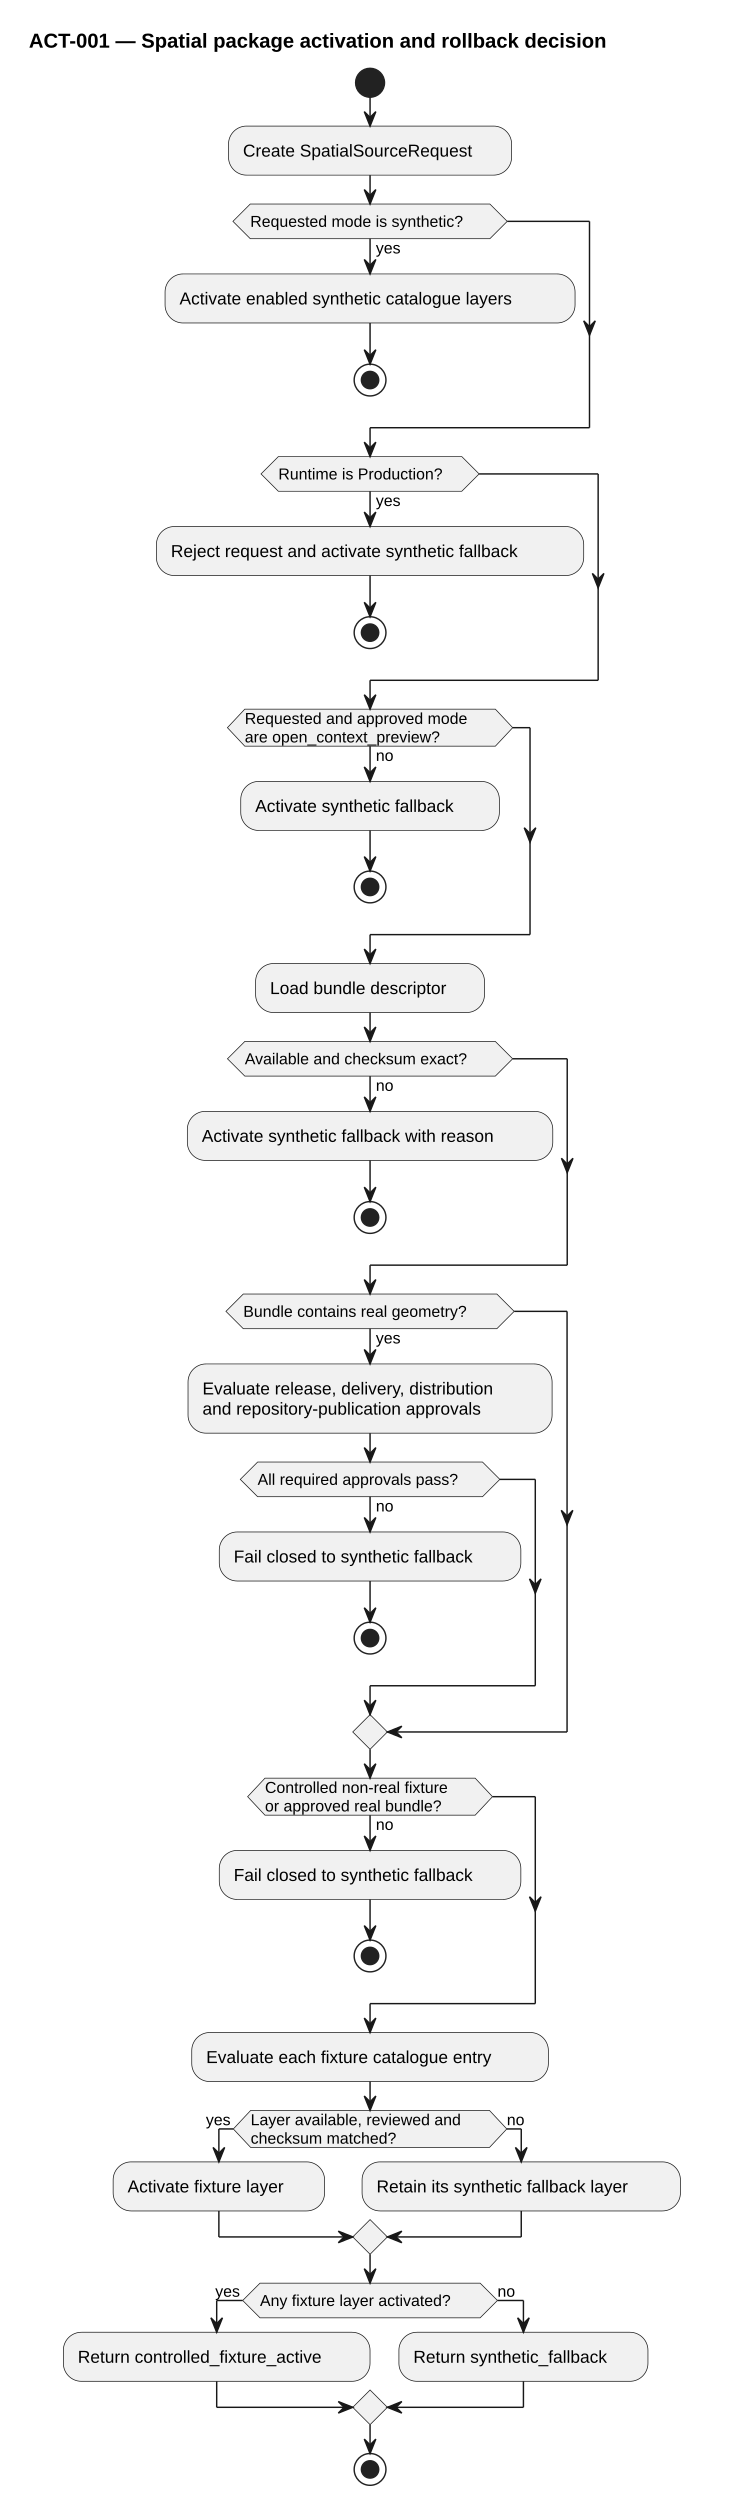
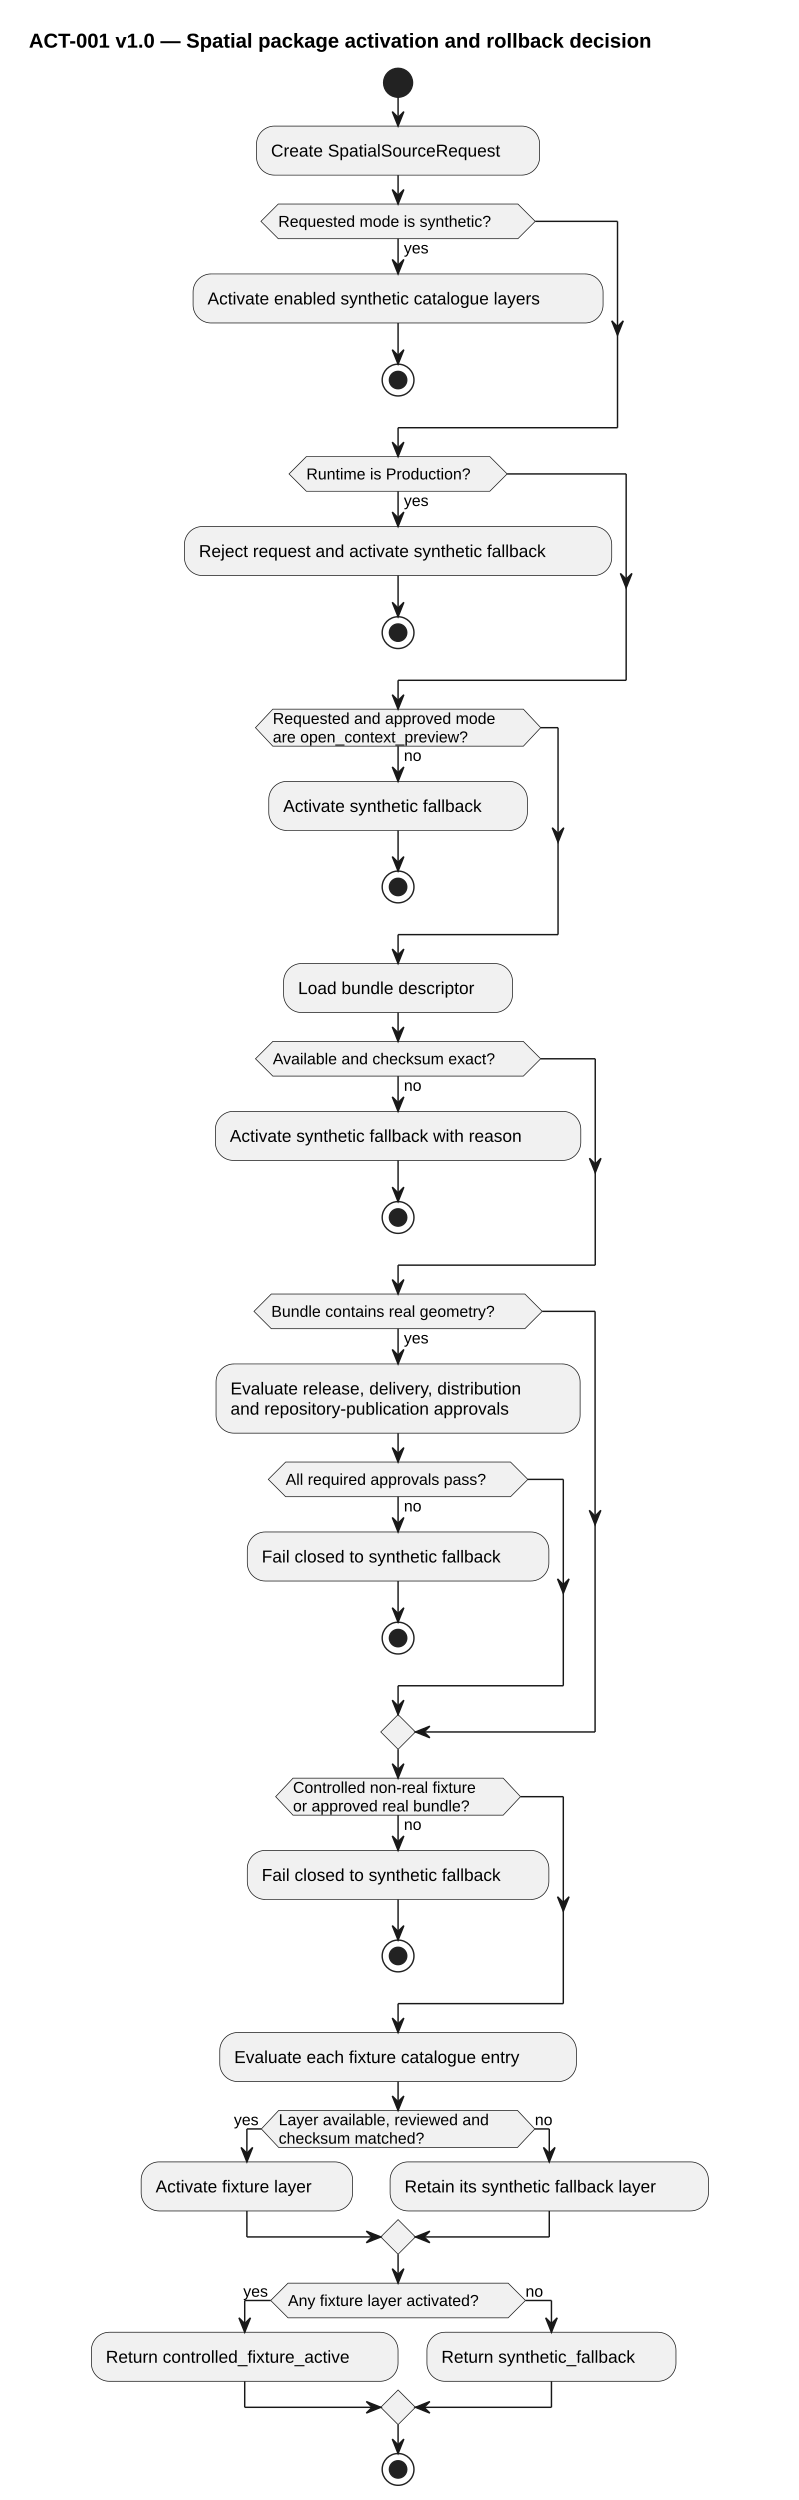
- <svg xmlns="http://www.w3.org/2000/svg" contentStyleType="text/css" data-diagram-type="ACTIVITY" height="1731px" preserveAspectRatio="none" style="width:514px;height:1731px;background:#FFFFFF;" version="1.1" viewBox="0 0 514 1731" width="514px" zoomAndPan="magnify">
+ <svg xmlns="http://www.w3.org/2000/svg" contentStyleType="text/css" data-diagram-type="ACTIVITY" height="1731px" preserveAspectRatio="none" style="width:553px;height:1731px;background:#FFFFFF;" version="1.1" viewBox="0 0 553 1731" width="553px" zoomAndPan="magnify">
  <defs />
  <g>
    <g class="title" data-source-line="2">
-       <text fill="#000000" font-family="Arial" font-size="14" font-weight="bold" lengthAdjust="spacing" textLength="471.994" x="20" y="32.995">ACT-001 — Spatial package activation and rollback decision</text>
+       <text fill="#000000" font-family="Arial" font-size="14" font-weight="bold" lengthAdjust="spacing" textLength="510.795" x="20" y="32.995">ACT-001 v1.0 — Spatial package activation and rollback decision</text>
    </g>
-     <ellipse cx="256.23" cy="57.297" fill="#222222" rx="10" ry="10" style="stroke:#222222;stroke-width:1;" />
-     <rect fill="#F1F1F1" height="33.969" rx="12.5" ry="12.5" style="stroke:#181818;stroke-width:0.5;" width="196.027" x="158.216" y="87.297" />
-     <text fill="#000000" font-family="Arial" font-size="12" lengthAdjust="spacing" textLength="176.027" x="168.216" y="108.436">Create SpatialSourceRequest</text>
-     <rect fill="#F1F1F1" height="33.969" rx="12.5" ry="12.5" style="stroke:#181818;stroke-width:0.5;" width="283.877" x="114.292" y="189.668" />
-     <text fill="#000000" font-family="Arial" font-size="12" lengthAdjust="spacing" textLength="263.877" x="124.292" y="210.807">Activate enabled synthetic catalogue layers</text>
-     <ellipse cx="256.23" cy="263.152" fill="none" rx="11" ry="11" style="stroke:#222222;stroke-width:1;" />
-     <ellipse cx="256.23" cy="263.152" fill="#222222" rx="6" ry="6" style="stroke:#222222;stroke-width:1;" />
-     <polygon fill="#F1F1F1" points="173.271,141.266,339.189,141.266,351.189,153.266,339.189,165.266,173.271,165.266,161.271,153.266,173.271,141.266" style="stroke:#181818;stroke-width:0.5;" />
-     <text fill="#000000" font-family="Arial" font-size="11" lengthAdjust="spacing" textLength="19.008" x="260.23" y="175.476">yes</text>
-     <text fill="#000000" font-family="Arial" font-size="11" lengthAdjust="spacing" textLength="165.918" x="173.271" y="157.074">Requested mode is synthetic?</text>
-     <rect fill="#F1F1F1" height="33.969" rx="12.5" ry="12.5" style="stroke:#181818;stroke-width:0.5;" width="295.853" x="108.303" y="364.555" />
-     <text fill="#000000" font-family="Arial" font-size="12" lengthAdjust="spacing" textLength="275.853" x="118.303" y="385.693">Reject request and activate synthetic fallback</text>
-     <ellipse cx="256.23" cy="438.039" fill="none" rx="11" ry="11" style="stroke:#222222;stroke-width:1;" />
-     <ellipse cx="256.23" cy="438.039" fill="#222222" rx="6" ry="6" style="stroke:#222222;stroke-width:1;" />
-     <polygon fill="#F1F1F1" points="192.722,316.152,319.738,316.152,331.738,328.152,319.738,340.152,192.722,340.152,180.722,328.152,192.722,316.152" style="stroke:#181818;stroke-width:0.5;" />
-     <text fill="#000000" font-family="Arial" font-size="11" lengthAdjust="spacing" textLength="19.008" x="260.23" y="350.363">yes</text>
-     <text fill="#000000" font-family="Arial" font-size="11" lengthAdjust="spacing" textLength="127.016" x="192.722" y="331.96">Runtime is Production?</text>
-     <rect fill="#F1F1F1" height="33.969" rx="12.5" ry="12.5" style="stroke:#181818;stroke-width:0.5;" width="179.07" x="166.695" y="541.051" />
-     <text fill="#000000" font-family="Arial" font-size="12" lengthAdjust="spacing" textLength="159.07" x="176.695" y="562.189">Activate synthetic fallback</text>
-     <ellipse cx="256.23" cy="614.133" fill="none" rx="11" ry="11" style="stroke:#222222;stroke-width:1;" />
-     <ellipse cx="256.23" cy="614.133" fill="#222222" rx="6" ry="6" style="stroke:#222222;stroke-width:1;" />
-     <polygon fill="#F1F1F1" points="169.468,491.039,342.992,491.039,354.992,503.844,342.992,516.648,169.468,516.648,157.468,503.844,169.468,491.039" style="stroke:#181818;stroke-width:0.5;" />
-     <text fill="#000000" font-family="Arial" font-size="11" lengthAdjust="spacing" textLength="13.702" x="260.23" y="526.859">no</text>
-     <text fill="#000000" font-family="Arial" font-size="11" lengthAdjust="spacing" textLength="173.524" x="169.468" y="501.25">Requested and approved mode</text>
-     <text fill="#000000" font-family="Arial" font-size="11" lengthAdjust="spacing" textLength="151.073" x="169.468" y="514.054">are open_context_preview?</text>
-     <rect fill="#F1F1F1" height="33.969" rx="12.5" ry="12.5" style="stroke:#181818;stroke-width:0.5;" width="158.504" x="176.978" y="667.133" />
-     <text fill="#000000" font-family="Arial" font-size="12" lengthAdjust="spacing" textLength="138.504" x="186.978" y="688.271">Load bundle descriptor</text>
-     <rect fill="#F1F1F1" height="33.969" rx="12.5" ry="12.5" style="stroke:#181818;stroke-width:0.5;" width="253.027" x="129.716" y="769.504" />
-     <text fill="#000000" font-family="Arial" font-size="12" lengthAdjust="spacing" textLength="233.027" x="139.716" y="790.643">Activate synthetic fallback with reason</text>
-     <ellipse cx="256.23" cy="842.988" fill="none" rx="11" ry="11" style="stroke:#222222;stroke-width:1;" />
-     <ellipse cx="256.23" cy="842.988" fill="#222222" rx="6" ry="6" style="stroke:#222222;stroke-width:1;" />
-     <polygon fill="#F1F1F1" points="169.5,721.102,342.96,721.102,354.96,733.102,342.96,745.102,169.5,745.102,157.5,733.102,169.5,721.102" style="stroke:#181818;stroke-width:0.5;" />
-     <text fill="#000000" font-family="Arial" font-size="11" lengthAdjust="spacing" textLength="13.702" x="260.23" y="755.312">no</text>
-     <text fill="#000000" font-family="Arial" font-size="11" lengthAdjust="spacing" textLength="173.459" x="169.5" y="736.91">Available and checksum exact?</text>
-     <rect fill="#F1F1F1" height="47.938" rx="12.5" ry="12.5" style="stroke:#181818;stroke-width:0.5;" width="252.084" x="130.188" y="944.391" />
-     <text fill="#000000" font-family="Arial" font-size="12" lengthAdjust="spacing" textLength="232.084" x="140.188" y="965.529">Evaluate release, delivery, distribution</text>
-     <text fill="#000000" font-family="Arial" font-size="12" lengthAdjust="spacing" textLength="220.828" x="140.188" y="979.498">and repository-publication approvals</text>
-     <rect fill="#F1F1F1" height="33.969" rx="12.5" ry="12.5" style="stroke:#181818;stroke-width:0.5;" width="208.807" x="151.827" y="1060.73" />
-     <text fill="#000000" font-family="Arial" font-size="12" lengthAdjust="spacing" textLength="188.807" x="161.827" y="1081.869">Fail closed to synthetic fallback</text>
-     <ellipse cx="256.23" cy="1134.215" fill="none" rx="11" ry="11" style="stroke:#222222;stroke-width:1;" />
-     <ellipse cx="256.23" cy="1134.215" fill="#222222" rx="6" ry="6" style="stroke:#222222;stroke-width:1;" />
-     <polygon fill="#F1F1F1" points="178.371,1012.328,334.089,1012.328,346.089,1024.328,334.089,1036.328,178.371,1036.328,166.371,1024.328,178.371,1012.328" style="stroke:#181818;stroke-width:0.5;" />
-     <text fill="#000000" font-family="Arial" font-size="11" lengthAdjust="spacing" textLength="13.702" x="260.23" y="1046.539">no</text>
-     <text fill="#000000" font-family="Arial" font-size="11" lengthAdjust="spacing" textLength="155.719" x="178.371" y="1028.136">All required approvals pass?</text>
-     <polygon fill="#F1F1F1" points="168.44,895.988,344.021,895.988,356.021,907.988,344.021,919.988,168.44,919.988,156.44,907.988,168.44,895.988" style="stroke:#181818;stroke-width:0.5;" />
-     <text fill="#000000" font-family="Arial" font-size="11" lengthAdjust="spacing" textLength="19.008" x="260.23" y="930.199">yes</text>
-     <text fill="#000000" font-family="Arial" font-size="11" lengthAdjust="spacing" textLength="175.581" x="168.44" y="911.796">Bundle contains real geometry?</text>
-     <polygon fill="#F1F1F1" points="256.23,1187.215,268.23,1199.215,256.23,1211.215,244.23,1199.215,256.23,1187.215" style="stroke:#181818;stroke-width:0.5;" />
-     <rect fill="#F1F1F1" height="33.969" rx="12.5" ry="12.5" style="stroke:#181818;stroke-width:0.5;" width="208.807" x="151.827" y="1281.227" />
-     <text fill="#000000" font-family="Arial" font-size="12" lengthAdjust="spacing" textLength="188.807" x="161.827" y="1302.365">Fail closed to synthetic fallback</text>
-     <ellipse cx="256.23" cy="1354.309" fill="none" rx="11" ry="11" style="stroke:#222222;stroke-width:1;" />
-     <ellipse cx="256.23" cy="1354.309" fill="#222222" rx="6" ry="6" style="stroke:#222222;stroke-width:1;" />
-     <polygon fill="#F1F1F1" points="183.457,1231.215,329.003,1231.215,341.003,1244.02,329.003,1256.824,183.457,1256.824,171.457,1244.02,183.457,1231.215" style="stroke:#181818;stroke-width:0.5;" />
-     <text fill="#000000" font-family="Arial" font-size="11" lengthAdjust="spacing" textLength="13.702" x="260.23" y="1267.035">no</text>
-     <text fill="#000000" font-family="Arial" font-size="11" lengthAdjust="spacing" textLength="145.546" x="183.457" y="1241.425">Controlled non-real fixture</text>
-     <text fill="#000000" font-family="Arial" font-size="11" lengthAdjust="spacing" textLength="138.617" x="183.457" y="1254.23">or approved real bundle?</text>
-     <rect fill="#F1F1F1" height="33.969" rx="12.5" ry="12.5" style="stroke:#181818;stroke-width:0.5;" width="246.922" x="132.769" y="1407.309" />
-     <text fill="#000000" font-family="Arial" font-size="12" lengthAdjust="spacing" textLength="226.922" x="142.769" y="1428.447">Evaluate each fixture catalogue entry</text>
-     <polygon fill="#F1F1F1" points="173.545,1461.277,338.915,1461.277,350.915,1474.082,338.915,1486.887,173.545,1486.887,161.545,1474.082,173.545,1461.277" style="stroke:#181818;stroke-width:0.5;" />
-     <text fill="#000000" font-family="Arial" font-size="11" lengthAdjust="spacing" textLength="165.371" x="173.545" y="1471.488">Layer available, reviewed and</text>
-     <text fill="#000000" font-family="Arial" font-size="11" lengthAdjust="spacing" textLength="113.497" x="173.545" y="1484.293">checksum matched?</text>
-     <text fill="#000000" font-family="Arial" font-size="11" lengthAdjust="spacing" textLength="19.008" x="142.536" y="1471.488">yes</text>
-     <text fill="#000000" font-family="Arial" font-size="11" lengthAdjust="spacing" textLength="13.702" x="350.915" y="1471.488">no</text>
-     <rect fill="#F1F1F1" height="33.969" rx="12.5" ry="12.5" style="stroke:#181818;stroke-width:0.5;" width="146.41" x="78.34" y="1496.887" />
-     <text fill="#000000" font-family="Arial" font-size="12" lengthAdjust="spacing" textLength="126.41" x="88.34" y="1518.025">Activate fixture layer</text>
-     <rect fill="#F1F1F1" height="33.969" rx="12.5" ry="12.5" style="stroke:#181818;stroke-width:0.5;" width="220.426" x="250.702" y="1496.887" />
-     <text fill="#000000" font-family="Arial" font-size="12" lengthAdjust="spacing" textLength="200.426" x="260.702" y="1518.025">Retain its synthetic fallback layer</text>
-     <polygon fill="#F1F1F1" points="256.23,1536.855,268.23,1548.855,256.23,1560.855,244.23,1548.855,256.23,1536.855" style="stroke:#181818;stroke-width:0.5;" />
-     <polygon fill="#F1F1F1" points="180.022,1580.855,332.438,1580.855,344.438,1592.855,332.438,1604.855,180.022,1604.855,168.022,1592.855,180.022,1580.855" style="stroke:#181818;stroke-width:0.5;" />
-     <text fill="#000000" font-family="Arial" font-size="11" lengthAdjust="spacing" textLength="152.416" x="180.022" y="1596.664">Any fixture layer activated?</text>
-     <text fill="#000000" font-family="Arial" font-size="11" lengthAdjust="spacing" textLength="19.008" x="149.014" y="1590.261">yes</text>
-     <text fill="#000000" font-family="Arial" font-size="11" lengthAdjust="spacing" textLength="13.702" x="344.438" y="1590.261">no</text>
-     <rect fill="#F1F1F1" height="33.969" rx="12.5" ry="12.5" style="stroke:#181818;stroke-width:0.5;" width="212.34" x="43.866" y="1614.855" />
-     <text fill="#000000" font-family="Arial" font-size="12" lengthAdjust="spacing" textLength="192.34" x="53.866" y="1635.994">Return controlled_fixture_active</text>
-     <rect fill="#F1F1F1" height="33.969" rx="12.5" ry="12.5" style="stroke:#181818;stroke-width:0.5;" width="172.438" x="276.206" y="1614.855" />
-     <text fill="#000000" font-family="Arial" font-size="12" lengthAdjust="spacing" textLength="152.438" x="286.206" y="1635.994">Return synthetic_fallback</text>
-     <polygon fill="#F1F1F1" points="256.23,1654.824,268.23,1666.824,256.23,1678.824,244.23,1666.824,256.23,1654.824" style="stroke:#181818;stroke-width:0.5;" />
-     <ellipse cx="256.23" cy="1709.824" fill="none" rx="11" ry="11" style="stroke:#222222;stroke-width:1;" />
-     <ellipse cx="256.23" cy="1709.824" fill="#222222" rx="6" ry="6" style="stroke:#222222;stroke-width:1;" />
-     <line style="stroke:#181818;stroke-width:1;" x1="256.23" x2="256.23" y1="67.297" y2="87.297" />
-     <polygon fill="#181818" points="252.23,77.297,256.23,87.297,260.23,77.297,256.23,81.297" style="stroke:#181818;stroke-width:1;" />
-     <line style="stroke:#181818;stroke-width:1;" x1="256.23" x2="256.23" y1="223.637" y2="252.152" />
-     <polygon fill="#181818" points="252.23,242.152,256.23,252.152,260.23,242.152,256.23,246.152" style="stroke:#181818;stroke-width:1;" />
-     <line style="stroke:#181818;stroke-width:1;" x1="256.23" x2="256.23" y1="165.266" y2="189.668" />
-     <polygon fill="#181818" points="252.23,179.668,256.23,189.668,260.23,179.668,256.23,183.668" style="stroke:#181818;stroke-width:1;" />
-     <line style="stroke:#181818;stroke-width:1;" x1="351.189" x2="408.169" y1="153.266" y2="153.266" />
-     <polygon fill="#181818" points="404.169,222.152,408.169,232.152,412.169,222.152,408.169,226.152" style="stroke:#181818;stroke-width:1;" />
-     <line style="stroke:#181818;stroke-width:1;" x1="408.169" x2="408.169" y1="153.266" y2="296.152" />
-     <line style="stroke:#181818;stroke-width:1;" x1="408.169" x2="256.23" y1="296.152" y2="296.152" />
-     <line style="stroke:#181818;stroke-width:1;" x1="256.23" x2="256.23" y1="296.152" y2="316.152" />
-     <polygon fill="#181818" points="252.23,306.152,256.23,316.152,260.23,306.152,256.23,310.152" style="stroke:#181818;stroke-width:1;" />
-     <line style="stroke:#181818;stroke-width:1;" x1="256.23" x2="256.23" y1="121.266" y2="141.266" />
-     <polygon fill="#181818" points="252.23,131.266,256.23,141.266,260.23,131.266,256.23,135.266" style="stroke:#181818;stroke-width:1;" />
-     <line style="stroke:#181818;stroke-width:1;" x1="256.23" x2="256.23" y1="398.523" y2="427.039" />
-     <polygon fill="#181818" points="252.23,417.039,256.23,427.039,260.23,417.039,256.23,421.039" style="stroke:#181818;stroke-width:1;" />
-     <line style="stroke:#181818;stroke-width:1;" x1="256.23" x2="256.23" y1="340.152" y2="364.555" />
-     <polygon fill="#181818" points="252.23,354.555,256.23,364.555,260.23,354.555,256.23,358.555" style="stroke:#181818;stroke-width:1;" />
-     <line style="stroke:#181818;stroke-width:1;" x1="331.738" x2="414.157" y1="328.152" y2="328.152" />
-     <polygon fill="#181818" points="410.157,397.039,414.157,407.039,418.157,397.039,414.157,401.039" style="stroke:#181818;stroke-width:1;" />
-     <line style="stroke:#181818;stroke-width:1;" x1="414.157" x2="414.157" y1="328.152" y2="471.039" />
-     <line style="stroke:#181818;stroke-width:1;" x1="414.157" x2="256.23" y1="471.039" y2="471.039" />
-     <line style="stroke:#181818;stroke-width:1;" x1="256.23" x2="256.23" y1="471.039" y2="491.039" />
-     <polygon fill="#181818" points="252.23,481.039,256.23,491.039,260.23,481.039,256.23,485.039" style="stroke:#181818;stroke-width:1;" />
-     <line style="stroke:#181818;stroke-width:1;" x1="256.23" x2="256.23" y1="575.019" y2="603.133" />
-     <polygon fill="#181818" points="252.23,593.133,256.23,603.133,260.23,593.133,256.23,597.133" style="stroke:#181818;stroke-width:1;" />
-     <line style="stroke:#181818;stroke-width:1;" x1="256.23" x2="256.23" y1="516.648" y2="541.051" />
-     <polygon fill="#181818" points="252.23,531.051,256.23,541.051,260.23,531.051,256.23,535.051" style="stroke:#181818;stroke-width:1;" />
-     <line style="stroke:#181818;stroke-width:1;" x1="354.992" x2="366.992" y1="503.844" y2="503.844" />
-     <polygon fill="#181818" points="362.992,573.133,366.992,583.133,370.992,573.133,366.992,577.133" style="stroke:#181818;stroke-width:1;" />
-     <line style="stroke:#181818;stroke-width:1;" x1="366.992" x2="366.992" y1="503.844" y2="647.133" />
-     <line style="stroke:#181818;stroke-width:1;" x1="366.992" x2="256.23" y1="647.133" y2="647.133" />
-     <line style="stroke:#181818;stroke-width:1;" x1="256.23" x2="256.23" y1="647.133" y2="667.133" />
-     <polygon fill="#181818" points="252.23,657.133,256.23,667.133,260.23,657.133,256.23,661.133" style="stroke:#181818;stroke-width:1;" />
-     <line style="stroke:#181818;stroke-width:1;" x1="256.23" x2="256.23" y1="803.473" y2="831.988" />
-     <polygon fill="#181818" points="252.23,821.988,256.23,831.988,260.23,821.988,256.23,825.988" style="stroke:#181818;stroke-width:1;" />
-     <line style="stroke:#181818;stroke-width:1;" x1="256.23" x2="256.23" y1="745.102" y2="769.504" />
-     <polygon fill="#181818" points="252.23,759.504,256.23,769.504,260.23,759.504,256.23,763.504" style="stroke:#181818;stroke-width:1;" />
-     <line style="stroke:#181818;stroke-width:1;" x1="354.96" x2="392.744" y1="733.102" y2="733.102" />
-     <polygon fill="#181818" points="388.744,801.988,392.744,811.988,396.744,801.988,392.744,805.988" style="stroke:#181818;stroke-width:1;" />
-     <line style="stroke:#181818;stroke-width:1;" x1="392.744" x2="392.744" y1="733.102" y2="875.988" />
-     <line style="stroke:#181818;stroke-width:1;" x1="392.744" x2="256.23" y1="875.988" y2="875.988" />
-     <line style="stroke:#181818;stroke-width:1;" x1="256.23" x2="256.23" y1="875.988" y2="895.988" />
-     <polygon fill="#181818" points="252.23,885.988,256.23,895.988,260.23,885.988,256.23,889.988" style="stroke:#181818;stroke-width:1;" />
-     <line style="stroke:#181818;stroke-width:1;" x1="256.23" x2="256.23" y1="701.102" y2="721.102" />
-     <polygon fill="#181818" points="252.23,711.102,256.23,721.102,260.23,711.102,256.23,715.102" style="stroke:#181818;stroke-width:1;" />
-     <line style="stroke:#181818;stroke-width:1;" x1="256.23" x2="256.23" y1="1094.699" y2="1123.215" />
-     <polygon fill="#181818" points="252.23,1113.215,256.23,1123.215,260.23,1113.215,256.23,1117.215" style="stroke:#181818;stroke-width:1;" />
-     <line style="stroke:#181818;stroke-width:1;" x1="256.23" x2="256.23" y1="1036.328" y2="1060.73" />
-     <polygon fill="#181818" points="252.23,1050.73,256.23,1060.73,260.23,1050.73,256.23,1054.73" style="stroke:#181818;stroke-width:1;" />
-     <line style="stroke:#181818;stroke-width:1;" x1="346.089" x2="370.633" y1="1024.328" y2="1024.328" />
-     <polygon fill="#181818" points="366.633,1093.215,370.633,1103.215,374.633,1093.215,370.633,1097.215" style="stroke:#181818;stroke-width:1;" />
-     <line style="stroke:#181818;stroke-width:1;" x1="370.633" x2="370.633" y1="1024.328" y2="1167.215" />
-     <line style="stroke:#181818;stroke-width:1;" x1="370.633" x2="256.23" y1="1167.215" y2="1167.215" />
-     <line style="stroke:#181818;stroke-width:1;" x1="256.23" x2="256.23" y1="1167.215" y2="1187.215" />
-     <polygon fill="#181818" points="252.23,1177.215,256.23,1187.215,260.23,1177.215,256.23,1181.215" style="stroke:#181818;stroke-width:1;" />
-     <line style="stroke:#181818;stroke-width:1;" x1="256.23" x2="256.23" y1="992.328" y2="1012.328" />
-     <polygon fill="#181818" points="252.23,1002.328,256.23,1012.328,260.23,1002.328,256.23,1006.328" style="stroke:#181818;stroke-width:1;" />
-     <line style="stroke:#181818;stroke-width:1;" x1="256.23" x2="256.23" y1="919.988" y2="944.391" />
-     <polygon fill="#181818" points="252.23,934.391,256.23,944.391,260.23,934.391,256.23,938.391" style="stroke:#181818;stroke-width:1;" />
-     <line style="stroke:#181818;stroke-width:1;" x1="356.021" x2="392.633" y1="907.988" y2="907.988" />
-     <polygon fill="#181818" points="388.633,1045.746,392.633,1055.746,396.633,1045.746,392.633,1049.746" style="stroke:#181818;stroke-width:1;" />
-     <line style="stroke:#181818;stroke-width:1;" x1="392.633" x2="392.633" y1="907.988" y2="1199.215" />
-     <line style="stroke:#181818;stroke-width:1;" x1="392.633" x2="268.23" y1="1199.215" y2="1199.215" />
-     <polygon fill="#181818" points="278.23,1195.215,268.23,1199.215,278.23,1203.215,274.23,1199.215" style="stroke:#181818;stroke-width:1;" />
-     <line style="stroke:#181818;stroke-width:1;" x1="256.23" x2="256.23" y1="1315.195" y2="1343.309" />
-     <polygon fill="#181818" points="252.23,1333.309,256.23,1343.309,260.23,1333.309,256.23,1337.309" style="stroke:#181818;stroke-width:1;" />
-     <line style="stroke:#181818;stroke-width:1;" x1="256.23" x2="256.23" y1="1256.824" y2="1281.227" />
-     <polygon fill="#181818" points="252.23,1271.227,256.23,1281.227,260.23,1271.227,256.23,1275.227" style="stroke:#181818;stroke-width:1;" />
-     <line style="stroke:#181818;stroke-width:1;" x1="341.003" x2="370.633" y1="1244.02" y2="1244.02" />
-     <polygon fill="#181818" points="366.633,1313.309,370.633,1323.309,374.633,1313.309,370.633,1317.309" style="stroke:#181818;stroke-width:1;" />
-     <line style="stroke:#181818;stroke-width:1;" x1="370.633" x2="370.633" y1="1244.02" y2="1387.309" />
-     <line style="stroke:#181818;stroke-width:1;" x1="370.633" x2="256.23" y1="1387.309" y2="1387.309" />
-     <line style="stroke:#181818;stroke-width:1;" x1="256.23" x2="256.23" y1="1387.309" y2="1407.309" />
-     <polygon fill="#181818" points="252.23,1397.309,256.23,1407.309,260.23,1397.309,256.23,1401.309" style="stroke:#181818;stroke-width:1;" />
-     <line style="stroke:#181818;stroke-width:1;" x1="256.23" x2="256.23" y1="1211.215" y2="1231.215" />
-     <polygon fill="#181818" points="252.23,1221.215,256.23,1231.215,260.23,1221.215,256.23,1225.215" style="stroke:#181818;stroke-width:1;" />
-     <line style="stroke:#181818;stroke-width:1;" x1="161.545" x2="151.545" y1="1474.082" y2="1474.082" />
-     <line style="stroke:#181818;stroke-width:1;" x1="151.545" x2="151.545" y1="1474.082" y2="1496.887" />
-     <polygon fill="#181818" points="147.545,1486.887,151.545,1496.887,155.545,1486.887,151.545,1490.887" style="stroke:#181818;stroke-width:1;" />
-     <line style="stroke:#181818;stroke-width:1;" x1="350.915" x2="360.915" y1="1474.082" y2="1474.082" />
-     <line style="stroke:#181818;stroke-width:1;" x1="360.915" x2="360.915" y1="1474.082" y2="1496.887" />
-     <polygon fill="#181818" points="356.915,1486.887,360.915,1496.887,364.915,1486.887,360.915,1490.887" style="stroke:#181818;stroke-width:1;" />
-     <line style="stroke:#181818;stroke-width:1;" x1="151.545" x2="151.545" y1="1530.855" y2="1548.855" />
-     <line style="stroke:#181818;stroke-width:1;" x1="151.545" x2="244.23" y1="1548.855" y2="1548.855" />
-     <polygon fill="#181818" points="234.23,1544.855,244.23,1548.855,234.23,1552.855,238.23,1548.855" style="stroke:#181818;stroke-width:1;" />
-     <line style="stroke:#181818;stroke-width:1;" x1="360.915" x2="360.915" y1="1530.855" y2="1548.855" />
-     <line style="stroke:#181818;stroke-width:1;" x1="360.915" x2="268.23" y1="1548.855" y2="1548.855" />
-     <polygon fill="#181818" points="278.23,1544.855,268.23,1548.855,278.23,1552.855,274.23,1548.855" style="stroke:#181818;stroke-width:1;" />
-     <line style="stroke:#181818;stroke-width:1;" x1="256.23" x2="256.23" y1="1441.277" y2="1461.277" />
-     <polygon fill="#181818" points="252.23,1451.277,256.23,1461.277,260.23,1451.277,256.23,1455.277" style="stroke:#181818;stroke-width:1;" />
-     <line style="stroke:#181818;stroke-width:1;" x1="168.022" x2="150.036" y1="1592.855" y2="1592.855" />
-     <line style="stroke:#181818;stroke-width:1;" x1="150.036" x2="150.036" y1="1592.855" y2="1614.855" />
-     <polygon fill="#181818" points="146.036,1604.855,150.036,1614.855,154.036,1604.855,150.036,1608.855" style="stroke:#181818;stroke-width:1;" />
-     <line style="stroke:#181818;stroke-width:1;" x1="344.438" x2="362.424" y1="1592.855" y2="1592.855" />
-     <line style="stroke:#181818;stroke-width:1;" x1="362.424" x2="362.424" y1="1592.855" y2="1614.855" />
-     <polygon fill="#181818" points="358.424,1604.855,362.424,1614.855,366.424,1604.855,362.424,1608.855" style="stroke:#181818;stroke-width:1;" />
-     <line style="stroke:#181818;stroke-width:1;" x1="150.036" x2="150.036" y1="1648.824" y2="1666.824" />
-     <line style="stroke:#181818;stroke-width:1;" x1="150.036" x2="244.23" y1="1666.824" y2="1666.824" />
-     <polygon fill="#181818" points="234.23,1662.824,244.23,1666.824,234.23,1670.824,238.23,1666.824" style="stroke:#181818;stroke-width:1;" />
-     <line style="stroke:#181818;stroke-width:1;" x1="362.424" x2="362.424" y1="1648.824" y2="1666.824" />
-     <line style="stroke:#181818;stroke-width:1;" x1="362.424" x2="268.23" y1="1666.824" y2="1666.824" />
-     <polygon fill="#181818" points="278.23,1662.824,268.23,1666.824,278.23,1670.824,274.23,1666.824" style="stroke:#181818;stroke-width:1;" />
-     <line style="stroke:#181818;stroke-width:1;" x1="256.23" x2="256.23" y1="1560.855" y2="1580.855" />
-     <polygon fill="#181818" points="252.23,1570.855,256.23,1580.855,260.23,1570.855,256.23,1574.855" style="stroke:#181818;stroke-width:1;" />
-     <line style="stroke:#181818;stroke-width:1;" x1="256.23" x2="256.23" y1="1678.824" y2="1698.824" />
-     <polygon fill="#181818" points="252.23,1688.824,256.23,1698.824,260.23,1688.824,256.23,1692.824" style="stroke:#181818;stroke-width:1;" />
+     <ellipse cx="275.63" cy="57.297" fill="#222222" rx="10" ry="10" style="stroke:#222222;stroke-width:1;" />
+     <rect fill="#F1F1F1" height="33.969" rx="12.5" ry="12.5" style="stroke:#181818;stroke-width:0.5;" width="196.027" x="177.617" y="87.297" />
+     <text fill="#000000" font-family="Arial" font-size="12" lengthAdjust="spacing" textLength="176.027" x="187.617" y="108.436">Create SpatialSourceRequest</text>
+     <rect fill="#F1F1F1" height="33.969" rx="12.5" ry="12.5" style="stroke:#181818;stroke-width:0.5;" width="283.877" x="133.692" y="189.668" />
+     <text fill="#000000" font-family="Arial" font-size="12" lengthAdjust="spacing" textLength="263.877" x="143.692" y="210.807">Activate enabled synthetic catalogue layers</text>
+     <ellipse cx="275.63" cy="263.152" fill="none" rx="11" ry="11" style="stroke:#222222;stroke-width:1;" />
+     <ellipse cx="275.63" cy="263.152" fill="#222222" rx="6" ry="6" style="stroke:#222222;stroke-width:1;" />
+     <polygon fill="#F1F1F1" points="192.671,141.266,358.59,141.266,370.59,153.266,358.59,165.266,192.671,165.266,180.671,153.266,192.671,141.266" style="stroke:#181818;stroke-width:0.5;" />
+     <text fill="#000000" font-family="Arial" font-size="11" lengthAdjust="spacing" textLength="19.008" x="279.63" y="175.476">yes</text>
+     <text fill="#000000" font-family="Arial" font-size="11" lengthAdjust="spacing" textLength="165.918" x="192.671" y="157.074">Requested mode is synthetic?</text>
+     <rect fill="#F1F1F1" height="33.969" rx="12.5" ry="12.5" style="stroke:#181818;stroke-width:0.5;" width="295.853" x="127.704" y="364.555" />
+     <text fill="#000000" font-family="Arial" font-size="12" lengthAdjust="spacing" textLength="275.853" x="137.704" y="385.693">Reject request and activate synthetic fallback</text>
+     <ellipse cx="275.63" cy="438.039" fill="none" rx="11" ry="11" style="stroke:#222222;stroke-width:1;" />
+     <ellipse cx="275.63" cy="438.039" fill="#222222" rx="6" ry="6" style="stroke:#222222;stroke-width:1;" />
+     <polygon fill="#F1F1F1" points="212.123,316.152,339.138,316.152,351.138,328.152,339.138,340.152,212.123,340.152,200.123,328.152,212.123,316.152" style="stroke:#181818;stroke-width:0.5;" />
+     <text fill="#000000" font-family="Arial" font-size="11" lengthAdjust="spacing" textLength="19.008" x="279.63" y="350.363">yes</text>
+     <text fill="#000000" font-family="Arial" font-size="11" lengthAdjust="spacing" textLength="127.016" x="212.123" y="331.96">Runtime is Production?</text>
+     <rect fill="#F1F1F1" height="33.969" rx="12.5" ry="12.5" style="stroke:#181818;stroke-width:0.5;" width="179.07" x="186.095" y="541.051" />
+     <text fill="#000000" font-family="Arial" font-size="12" lengthAdjust="spacing" textLength="159.07" x="196.095" y="562.189">Activate synthetic fallback</text>
+     <ellipse cx="275.63" cy="614.133" fill="none" rx="11" ry="11" style="stroke:#222222;stroke-width:1;" />
+     <ellipse cx="275.63" cy="614.133" fill="#222222" rx="6" ry="6" style="stroke:#222222;stroke-width:1;" />
+     <polygon fill="#F1F1F1" points="188.869,491.039,362.392,491.039,374.392,503.844,362.392,516.648,188.869,516.648,176.869,503.844,188.869,491.039" style="stroke:#181818;stroke-width:0.5;" />
+     <text fill="#000000" font-family="Arial" font-size="11" lengthAdjust="spacing" textLength="13.702" x="279.63" y="526.859">no</text>
+     <text fill="#000000" font-family="Arial" font-size="11" lengthAdjust="spacing" textLength="173.524" x="188.869" y="501.25">Requested and approved mode</text>
+     <text fill="#000000" font-family="Arial" font-size="11" lengthAdjust="spacing" textLength="151.073" x="188.869" y="514.054">are open_context_preview?</text>
+     <rect fill="#F1F1F1" height="33.969" rx="12.5" ry="12.5" style="stroke:#181818;stroke-width:0.5;" width="158.504" x="196.379" y="667.133" />
+     <text fill="#000000" font-family="Arial" font-size="12" lengthAdjust="spacing" textLength="138.504" x="206.379" y="688.271">Load bundle descriptor</text>
+     <rect fill="#F1F1F1" height="33.969" rx="12.5" ry="12.5" style="stroke:#181818;stroke-width:0.5;" width="253.027" x="149.117" y="769.504" />
+     <text fill="#000000" font-family="Arial" font-size="12" lengthAdjust="spacing" textLength="233.027" x="159.117" y="790.643">Activate synthetic fallback with reason</text>
+     <ellipse cx="275.63" cy="842.988" fill="none" rx="11" ry="11" style="stroke:#222222;stroke-width:1;" />
+     <ellipse cx="275.63" cy="842.988" fill="#222222" rx="6" ry="6" style="stroke:#222222;stroke-width:1;" />
+     <polygon fill="#F1F1F1" points="188.901,721.102,362.36,721.102,374.36,733.102,362.36,745.102,188.901,745.102,176.901,733.102,188.901,721.102" style="stroke:#181818;stroke-width:0.5;" />
+     <text fill="#000000" font-family="Arial" font-size="11" lengthAdjust="spacing" textLength="13.702" x="279.63" y="755.312">no</text>
+     <text fill="#000000" font-family="Arial" font-size="11" lengthAdjust="spacing" textLength="173.459" x="188.901" y="736.91">Available and checksum exact?</text>
+     <rect fill="#F1F1F1" height="47.938" rx="12.5" ry="12.5" style="stroke:#181818;stroke-width:0.5;" width="252.084" x="149.589" y="944.391" />
+     <text fill="#000000" font-family="Arial" font-size="12" lengthAdjust="spacing" textLength="232.084" x="159.589" y="965.529">Evaluate release, delivery, distribution</text>
+     <text fill="#000000" font-family="Arial" font-size="12" lengthAdjust="spacing" textLength="220.828" x="159.589" y="979.498">and repository-publication approvals</text>
+     <rect fill="#F1F1F1" height="33.969" rx="12.5" ry="12.5" style="stroke:#181818;stroke-width:0.5;" width="208.807" x="171.227" y="1060.73" />
+     <text fill="#000000" font-family="Arial" font-size="12" lengthAdjust="spacing" textLength="188.807" x="181.227" y="1081.869">Fail closed to synthetic fallback</text>
+     <ellipse cx="275.63" cy="1134.215" fill="none" rx="11" ry="11" style="stroke:#222222;stroke-width:1;" />
+     <ellipse cx="275.63" cy="1134.215" fill="#222222" rx="6" ry="6" style="stroke:#222222;stroke-width:1;" />
+     <polygon fill="#F1F1F1" points="197.771,1012.328,353.49,1012.328,365.49,1024.328,353.49,1036.328,197.771,1036.328,185.771,1024.328,197.771,1012.328" style="stroke:#181818;stroke-width:0.5;" />
+     <text fill="#000000" font-family="Arial" font-size="11" lengthAdjust="spacing" textLength="13.702" x="279.63" y="1046.539">no</text>
+     <text fill="#000000" font-family="Arial" font-size="11" lengthAdjust="spacing" textLength="155.719" x="197.771" y="1028.136">All required approvals pass?</text>
+     <polygon fill="#F1F1F1" points="187.84,895.988,363.421,895.988,375.421,907.988,363.421,919.988,187.84,919.988,175.84,907.988,187.84,895.988" style="stroke:#181818;stroke-width:0.5;" />
+     <text fill="#000000" font-family="Arial" font-size="11" lengthAdjust="spacing" textLength="19.008" x="279.63" y="930.199">yes</text>
+     <text fill="#000000" font-family="Arial" font-size="11" lengthAdjust="spacing" textLength="175.581" x="187.84" y="911.796">Bundle contains real geometry?</text>
+     <polygon fill="#F1F1F1" points="275.63,1187.215,287.63,1199.215,275.63,1211.215,263.63,1199.215,275.63,1187.215" style="stroke:#181818;stroke-width:0.5;" />
+     <rect fill="#F1F1F1" height="33.969" rx="12.5" ry="12.5" style="stroke:#181818;stroke-width:0.5;" width="208.807" x="171.227" y="1281.227" />
+     <text fill="#000000" font-family="Arial" font-size="12" lengthAdjust="spacing" textLength="188.807" x="181.227" y="1302.365">Fail closed to synthetic fallback</text>
+     <ellipse cx="275.63" cy="1354.309" fill="none" rx="11" ry="11" style="stroke:#222222;stroke-width:1;" />
+     <ellipse cx="275.63" cy="1354.309" fill="#222222" rx="6" ry="6" style="stroke:#222222;stroke-width:1;" />
+     <polygon fill="#F1F1F1" points="202.857,1231.215,348.403,1231.215,360.403,1244.02,348.403,1256.824,202.857,1256.824,190.857,1244.02,202.857,1231.215" style="stroke:#181818;stroke-width:0.5;" />
+     <text fill="#000000" font-family="Arial" font-size="11" lengthAdjust="spacing" textLength="13.702" x="279.63" y="1267.035">no</text>
+     <text fill="#000000" font-family="Arial" font-size="11" lengthAdjust="spacing" textLength="145.546" x="202.857" y="1241.425">Controlled non-real fixture</text>
+     <text fill="#000000" font-family="Arial" font-size="11" lengthAdjust="spacing" textLength="138.617" x="202.857" y="1254.23">or approved real bundle?</text>
+     <rect fill="#F1F1F1" height="33.969" rx="12.5" ry="12.5" style="stroke:#181818;stroke-width:0.5;" width="246.922" x="152.17" y="1407.309" />
+     <text fill="#000000" font-family="Arial" font-size="12" lengthAdjust="spacing" textLength="226.922" x="162.17" y="1428.447">Evaluate each fixture catalogue entry</text>
+     <polygon fill="#F1F1F1" points="192.945,1461.277,358.316,1461.277,370.316,1474.082,358.316,1486.887,192.945,1486.887,180.945,1474.082,192.945,1461.277" style="stroke:#181818;stroke-width:0.5;" />
+     <text fill="#000000" font-family="Arial" font-size="11" lengthAdjust="spacing" textLength="165.371" x="192.945" y="1471.488">Layer available, reviewed and</text>
+     <text fill="#000000" font-family="Arial" font-size="11" lengthAdjust="spacing" textLength="113.497" x="192.945" y="1484.293">checksum matched?</text>
+     <text fill="#000000" font-family="Arial" font-size="11" lengthAdjust="spacing" textLength="19.008" x="161.937" y="1471.488">yes</text>
+     <text fill="#000000" font-family="Arial" font-size="11" lengthAdjust="spacing" textLength="13.702" x="370.316" y="1471.488">no</text>
+     <rect fill="#F1F1F1" height="33.969" rx="12.5" ry="12.5" style="stroke:#181818;stroke-width:0.5;" width="146.41" x="97.74" y="1496.887" />
+     <text fill="#000000" font-family="Arial" font-size="12" lengthAdjust="spacing" textLength="126.41" x="107.74" y="1518.025">Activate fixture layer</text>
+     <rect fill="#F1F1F1" height="33.969" rx="12.5" ry="12.5" style="stroke:#181818;stroke-width:0.5;" width="220.426" x="270.103" y="1496.887" />
+     <text fill="#000000" font-family="Arial" font-size="12" lengthAdjust="spacing" textLength="200.426" x="280.103" y="1518.025">Retain its synthetic fallback layer</text>
+     <polygon fill="#F1F1F1" points="275.63,1536.855,287.63,1548.855,275.63,1560.855,263.63,1548.855,275.63,1536.855" style="stroke:#181818;stroke-width:0.5;" />
+     <polygon fill="#F1F1F1" points="199.423,1580.855,351.838,1580.855,363.838,1592.855,351.838,1604.855,199.423,1604.855,187.423,1592.855,199.423,1580.855" style="stroke:#181818;stroke-width:0.5;" />
+     <text fill="#000000" font-family="Arial" font-size="11" lengthAdjust="spacing" textLength="152.416" x="199.423" y="1596.664">Any fixture layer activated?</text>
+     <text fill="#000000" font-family="Arial" font-size="11" lengthAdjust="spacing" textLength="19.008" x="168.414" y="1590.261">yes</text>
+     <text fill="#000000" font-family="Arial" font-size="11" lengthAdjust="spacing" textLength="13.702" x="363.838" y="1590.261">no</text>
+     <rect fill="#F1F1F1" height="33.969" rx="12.5" ry="12.5" style="stroke:#181818;stroke-width:0.5;" width="212.34" x="63.266" y="1614.855" />
+     <text fill="#000000" font-family="Arial" font-size="12" lengthAdjust="spacing" textLength="192.34" x="73.266" y="1635.994">Return controlled_fixture_active</text>
+     <rect fill="#F1F1F1" height="33.969" rx="12.5" ry="12.5" style="stroke:#181818;stroke-width:0.5;" width="172.438" x="295.606" y="1614.855" />
+     <text fill="#000000" font-family="Arial" font-size="12" lengthAdjust="spacing" textLength="152.438" x="305.606" y="1635.994">Return synthetic_fallback</text>
+     <polygon fill="#F1F1F1" points="275.63,1654.824,287.63,1666.824,275.63,1678.824,263.63,1666.824,275.63,1654.824" style="stroke:#181818;stroke-width:0.5;" />
+     <ellipse cx="275.63" cy="1709.824" fill="none" rx="11" ry="11" style="stroke:#222222;stroke-width:1;" />
+     <ellipse cx="275.63" cy="1709.824" fill="#222222" rx="6" ry="6" style="stroke:#222222;stroke-width:1;" />
+     <line style="stroke:#181818;stroke-width:1;" x1="275.63" x2="275.63" y1="67.297" y2="87.297" />
+     <polygon fill="#181818" points="271.63,77.297,275.63,87.297,279.63,77.297,275.63,81.297" style="stroke:#181818;stroke-width:1;" />
+     <line style="stroke:#181818;stroke-width:1;" x1="275.63" x2="275.63" y1="223.637" y2="252.152" />
+     <polygon fill="#181818" points="271.63,242.152,275.63,252.152,279.63,242.152,275.63,246.152" style="stroke:#181818;stroke-width:1;" />
+     <line style="stroke:#181818;stroke-width:1;" x1="275.63" x2="275.63" y1="165.266" y2="189.668" />
+     <polygon fill="#181818" points="271.63,179.668,275.63,189.668,279.63,179.668,275.63,183.668" style="stroke:#181818;stroke-width:1;" />
+     <line style="stroke:#181818;stroke-width:1;" x1="370.59" x2="427.569" y1="153.266" y2="153.266" />
+     <polygon fill="#181818" points="423.569,222.152,427.569,232.152,431.569,222.152,427.569,226.152" style="stroke:#181818;stroke-width:1;" />
+     <line style="stroke:#181818;stroke-width:1;" x1="427.569" x2="427.569" y1="153.266" y2="296.152" />
+     <line style="stroke:#181818;stroke-width:1;" x1="427.569" x2="275.63" y1="296.152" y2="296.152" />
+     <line style="stroke:#181818;stroke-width:1;" x1="275.63" x2="275.63" y1="296.152" y2="316.152" />
+     <polygon fill="#181818" points="271.63,306.152,275.63,316.152,279.63,306.152,275.63,310.152" style="stroke:#181818;stroke-width:1;" />
+     <line style="stroke:#181818;stroke-width:1;" x1="275.63" x2="275.63" y1="121.266" y2="141.266" />
+     <polygon fill="#181818" points="271.63,131.266,275.63,141.266,279.63,131.266,275.63,135.266" style="stroke:#181818;stroke-width:1;" />
+     <line style="stroke:#181818;stroke-width:1;" x1="275.63" x2="275.63" y1="398.523" y2="427.039" />
+     <polygon fill="#181818" points="271.63,417.039,275.63,427.039,279.63,417.039,275.63,421.039" style="stroke:#181818;stroke-width:1;" />
+     <line style="stroke:#181818;stroke-width:1;" x1="275.63" x2="275.63" y1="340.152" y2="364.555" />
+     <polygon fill="#181818" points="271.63,354.555,275.63,364.555,279.63,354.555,275.63,358.555" style="stroke:#181818;stroke-width:1;" />
+     <line style="stroke:#181818;stroke-width:1;" x1="351.138" x2="433.557" y1="328.152" y2="328.152" />
+     <polygon fill="#181818" points="429.557,397.039,433.557,407.039,437.557,397.039,433.557,401.039" style="stroke:#181818;stroke-width:1;" />
+     <line style="stroke:#181818;stroke-width:1;" x1="433.557" x2="433.557" y1="328.152" y2="471.039" />
+     <line style="stroke:#181818;stroke-width:1;" x1="433.557" x2="275.63" y1="471.039" y2="471.039" />
+     <line style="stroke:#181818;stroke-width:1;" x1="275.63" x2="275.63" y1="471.039" y2="491.039" />
+     <polygon fill="#181818" points="271.63,481.039,275.63,491.039,279.63,481.039,275.63,485.039" style="stroke:#181818;stroke-width:1;" />
+     <line style="stroke:#181818;stroke-width:1;" x1="275.63" x2="275.63" y1="575.019" y2="603.133" />
+     <polygon fill="#181818" points="271.63,593.133,275.63,603.133,279.63,593.133,275.63,597.133" style="stroke:#181818;stroke-width:1;" />
+     <line style="stroke:#181818;stroke-width:1;" x1="275.63" x2="275.63" y1="516.648" y2="541.051" />
+     <polygon fill="#181818" points="271.63,531.051,275.63,541.051,279.63,531.051,275.63,535.051" style="stroke:#181818;stroke-width:1;" />
+     <line style="stroke:#181818;stroke-width:1;" x1="374.392" x2="386.392" y1="503.844" y2="503.844" />
+     <polygon fill="#181818" points="382.392,573.133,386.392,583.133,390.392,573.133,386.392,577.133" style="stroke:#181818;stroke-width:1;" />
+     <line style="stroke:#181818;stroke-width:1;" x1="386.392" x2="386.392" y1="503.844" y2="647.133" />
+     <line style="stroke:#181818;stroke-width:1;" x1="386.392" x2="275.63" y1="647.133" y2="647.133" />
+     <line style="stroke:#181818;stroke-width:1;" x1="275.63" x2="275.63" y1="647.133" y2="667.133" />
+     <polygon fill="#181818" points="271.63,657.133,275.63,667.133,279.63,657.133,275.63,661.133" style="stroke:#181818;stroke-width:1;" />
+     <line style="stroke:#181818;stroke-width:1;" x1="275.63" x2="275.63" y1="803.473" y2="831.988" />
+     <polygon fill="#181818" points="271.63,821.988,275.63,831.988,279.63,821.988,275.63,825.988" style="stroke:#181818;stroke-width:1;" />
+     <line style="stroke:#181818;stroke-width:1;" x1="275.63" x2="275.63" y1="745.102" y2="769.504" />
+     <polygon fill="#181818" points="271.63,759.504,275.63,769.504,279.63,759.504,275.63,763.504" style="stroke:#181818;stroke-width:1;" />
+     <line style="stroke:#181818;stroke-width:1;" x1="374.36" x2="412.144" y1="733.102" y2="733.102" />
+     <polygon fill="#181818" points="408.144,801.988,412.144,811.988,416.144,801.988,412.144,805.988" style="stroke:#181818;stroke-width:1;" />
+     <line style="stroke:#181818;stroke-width:1;" x1="412.144" x2="412.144" y1="733.102" y2="875.988" />
+     <line style="stroke:#181818;stroke-width:1;" x1="412.144" x2="275.63" y1="875.988" y2="875.988" />
+     <line style="stroke:#181818;stroke-width:1;" x1="275.63" x2="275.63" y1="875.988" y2="895.988" />
+     <polygon fill="#181818" points="271.63,885.988,275.63,895.988,279.63,885.988,275.63,889.988" style="stroke:#181818;stroke-width:1;" />
+     <line style="stroke:#181818;stroke-width:1;" x1="275.63" x2="275.63" y1="701.102" y2="721.102" />
+     <polygon fill="#181818" points="271.63,711.102,275.63,721.102,279.63,711.102,275.63,715.102" style="stroke:#181818;stroke-width:1;" />
+     <line style="stroke:#181818;stroke-width:1;" x1="275.63" x2="275.63" y1="1094.699" y2="1123.215" />
+     <polygon fill="#181818" points="271.63,1113.215,275.63,1123.215,279.63,1113.215,275.63,1117.215" style="stroke:#181818;stroke-width:1;" />
+     <line style="stroke:#181818;stroke-width:1;" x1="275.63" x2="275.63" y1="1036.328" y2="1060.73" />
+     <polygon fill="#181818" points="271.63,1050.73,275.63,1060.73,279.63,1050.73,275.63,1054.73" style="stroke:#181818;stroke-width:1;" />
+     <line style="stroke:#181818;stroke-width:1;" x1="365.49" x2="390.034" y1="1024.328" y2="1024.328" />
+     <polygon fill="#181818" points="386.034,1093.215,390.034,1103.215,394.034,1093.215,390.034,1097.215" style="stroke:#181818;stroke-width:1;" />
+     <line style="stroke:#181818;stroke-width:1;" x1="390.034" x2="390.034" y1="1024.328" y2="1167.215" />
+     <line style="stroke:#181818;stroke-width:1;" x1="390.034" x2="275.63" y1="1167.215" y2="1167.215" />
+     <line style="stroke:#181818;stroke-width:1;" x1="275.63" x2="275.63" y1="1167.215" y2="1187.215" />
+     <polygon fill="#181818" points="271.63,1177.215,275.63,1187.215,279.63,1177.215,275.63,1181.215" style="stroke:#181818;stroke-width:1;" />
+     <line style="stroke:#181818;stroke-width:1;" x1="275.63" x2="275.63" y1="992.328" y2="1012.328" />
+     <polygon fill="#181818" points="271.63,1002.328,275.63,1012.328,279.63,1002.328,275.63,1006.328" style="stroke:#181818;stroke-width:1;" />
+     <line style="stroke:#181818;stroke-width:1;" x1="275.63" x2="275.63" y1="919.988" y2="944.391" />
+     <polygon fill="#181818" points="271.63,934.391,275.63,944.391,279.63,934.391,275.63,938.391" style="stroke:#181818;stroke-width:1;" />
+     <line style="stroke:#181818;stroke-width:1;" x1="375.421" x2="412.034" y1="907.988" y2="907.988" />
+     <polygon fill="#181818" points="408.034,1045.746,412.034,1055.746,416.034,1045.746,412.034,1049.746" style="stroke:#181818;stroke-width:1;" />
+     <line style="stroke:#181818;stroke-width:1;" x1="412.034" x2="412.034" y1="907.988" y2="1199.215" />
+     <line style="stroke:#181818;stroke-width:1;" x1="412.034" x2="287.63" y1="1199.215" y2="1199.215" />
+     <polygon fill="#181818" points="297.63,1195.215,287.63,1199.215,297.63,1203.215,293.63,1199.215" style="stroke:#181818;stroke-width:1;" />
+     <line style="stroke:#181818;stroke-width:1;" x1="275.63" x2="275.63" y1="1315.195" y2="1343.309" />
+     <polygon fill="#181818" points="271.63,1333.309,275.63,1343.309,279.63,1333.309,275.63,1337.309" style="stroke:#181818;stroke-width:1;" />
+     <line style="stroke:#181818;stroke-width:1;" x1="275.63" x2="275.63" y1="1256.824" y2="1281.227" />
+     <polygon fill="#181818" points="271.63,1271.227,275.63,1281.227,279.63,1271.227,275.63,1275.227" style="stroke:#181818;stroke-width:1;" />
+     <line style="stroke:#181818;stroke-width:1;" x1="360.403" x2="390.034" y1="1244.02" y2="1244.02" />
+     <polygon fill="#181818" points="386.034,1313.309,390.034,1323.309,394.034,1313.309,390.034,1317.309" style="stroke:#181818;stroke-width:1;" />
+     <line style="stroke:#181818;stroke-width:1;" x1="390.034" x2="390.034" y1="1244.02" y2="1387.309" />
+     <line style="stroke:#181818;stroke-width:1;" x1="390.034" x2="275.63" y1="1387.309" y2="1387.309" />
+     <line style="stroke:#181818;stroke-width:1;" x1="275.63" x2="275.63" y1="1387.309" y2="1407.309" />
+     <polygon fill="#181818" points="271.63,1397.309,275.63,1407.309,279.63,1397.309,275.63,1401.309" style="stroke:#181818;stroke-width:1;" />
+     <line style="stroke:#181818;stroke-width:1;" x1="275.63" x2="275.63" y1="1211.215" y2="1231.215" />
+     <polygon fill="#181818" points="271.63,1221.215,275.63,1231.215,279.63,1221.215,275.63,1225.215" style="stroke:#181818;stroke-width:1;" />
+     <line style="stroke:#181818;stroke-width:1;" x1="180.945" x2="170.945" y1="1474.082" y2="1474.082" />
+     <line style="stroke:#181818;stroke-width:1;" x1="170.945" x2="170.945" y1="1474.082" y2="1496.887" />
+     <polygon fill="#181818" points="166.945,1486.887,170.945,1496.887,174.945,1486.887,170.945,1490.887" style="stroke:#181818;stroke-width:1;" />
+     <line style="stroke:#181818;stroke-width:1;" x1="370.316" x2="380.316" y1="1474.082" y2="1474.082" />
+     <line style="stroke:#181818;stroke-width:1;" x1="380.316" x2="380.316" y1="1474.082" y2="1496.887" />
+     <polygon fill="#181818" points="376.316,1486.887,380.316,1496.887,384.316,1486.887,380.316,1490.887" style="stroke:#181818;stroke-width:1;" />
+     <line style="stroke:#181818;stroke-width:1;" x1="170.945" x2="170.945" y1="1530.855" y2="1548.855" />
+     <line style="stroke:#181818;stroke-width:1;" x1="170.945" x2="263.63" y1="1548.855" y2="1548.855" />
+     <polygon fill="#181818" points="253.631,1544.855,263.63,1548.855,253.631,1552.855,257.63,1548.855" style="stroke:#181818;stroke-width:1;" />
+     <line style="stroke:#181818;stroke-width:1;" x1="380.316" x2="380.316" y1="1530.855" y2="1548.855" />
+     <line style="stroke:#181818;stroke-width:1;" x1="380.316" x2="287.63" y1="1548.855" y2="1548.855" />
+     <polygon fill="#181818" points="297.63,1544.855,287.63,1548.855,297.63,1552.855,293.63,1548.855" style="stroke:#181818;stroke-width:1;" />
+     <line style="stroke:#181818;stroke-width:1;" x1="275.63" x2="275.63" y1="1441.277" y2="1461.277" />
+     <polygon fill="#181818" points="271.63,1451.277,275.63,1461.277,279.63,1451.277,275.63,1455.277" style="stroke:#181818;stroke-width:1;" />
+     <line style="stroke:#181818;stroke-width:1;" x1="187.423" x2="169.436" y1="1592.855" y2="1592.855" />
+     <line style="stroke:#181818;stroke-width:1;" x1="169.436" x2="169.436" y1="1592.855" y2="1614.855" />
+     <polygon fill="#181818" points="165.436,1604.855,169.436,1614.855,173.436,1604.855,169.436,1608.855" style="stroke:#181818;stroke-width:1;" />
+     <line style="stroke:#181818;stroke-width:1;" x1="363.838" x2="381.825" y1="1592.855" y2="1592.855" />
+     <line style="stroke:#181818;stroke-width:1;" x1="381.825" x2="381.825" y1="1592.855" y2="1614.855" />
+     <polygon fill="#181818" points="377.825,1604.855,381.825,1614.855,385.825,1604.855,381.825,1608.855" style="stroke:#181818;stroke-width:1;" />
+     <line style="stroke:#181818;stroke-width:1;" x1="169.436" x2="169.436" y1="1648.824" y2="1666.824" />
+     <line style="stroke:#181818;stroke-width:1;" x1="169.436" x2="263.63" y1="1666.824" y2="1666.824" />
+     <polygon fill="#181818" points="253.631,1662.824,263.63,1666.824,253.631,1670.824,257.63,1666.824" style="stroke:#181818;stroke-width:1;" />
+     <line style="stroke:#181818;stroke-width:1;" x1="381.825" x2="381.825" y1="1648.824" y2="1666.824" />
+     <line style="stroke:#181818;stroke-width:1;" x1="381.825" x2="287.63" y1="1666.824" y2="1666.824" />
+     <polygon fill="#181818" points="297.63,1662.824,287.63,1666.824,297.63,1670.824,293.63,1666.824" style="stroke:#181818;stroke-width:1;" />
+     <line style="stroke:#181818;stroke-width:1;" x1="275.63" x2="275.63" y1="1560.855" y2="1580.855" />
+     <polygon fill="#181818" points="271.63,1570.855,275.63,1580.855,279.63,1570.855,275.63,1574.855" style="stroke:#181818;stroke-width:1;" />
+     <line style="stroke:#181818;stroke-width:1;" x1="275.63" x2="275.63" y1="1678.824" y2="1698.824" />
+     <polygon fill="#181818" points="271.63,1688.824,275.63,1698.824,279.63,1688.824,275.63,1692.824" style="stroke:#181818;stroke-width:1;" />
  </g>
</svg>
